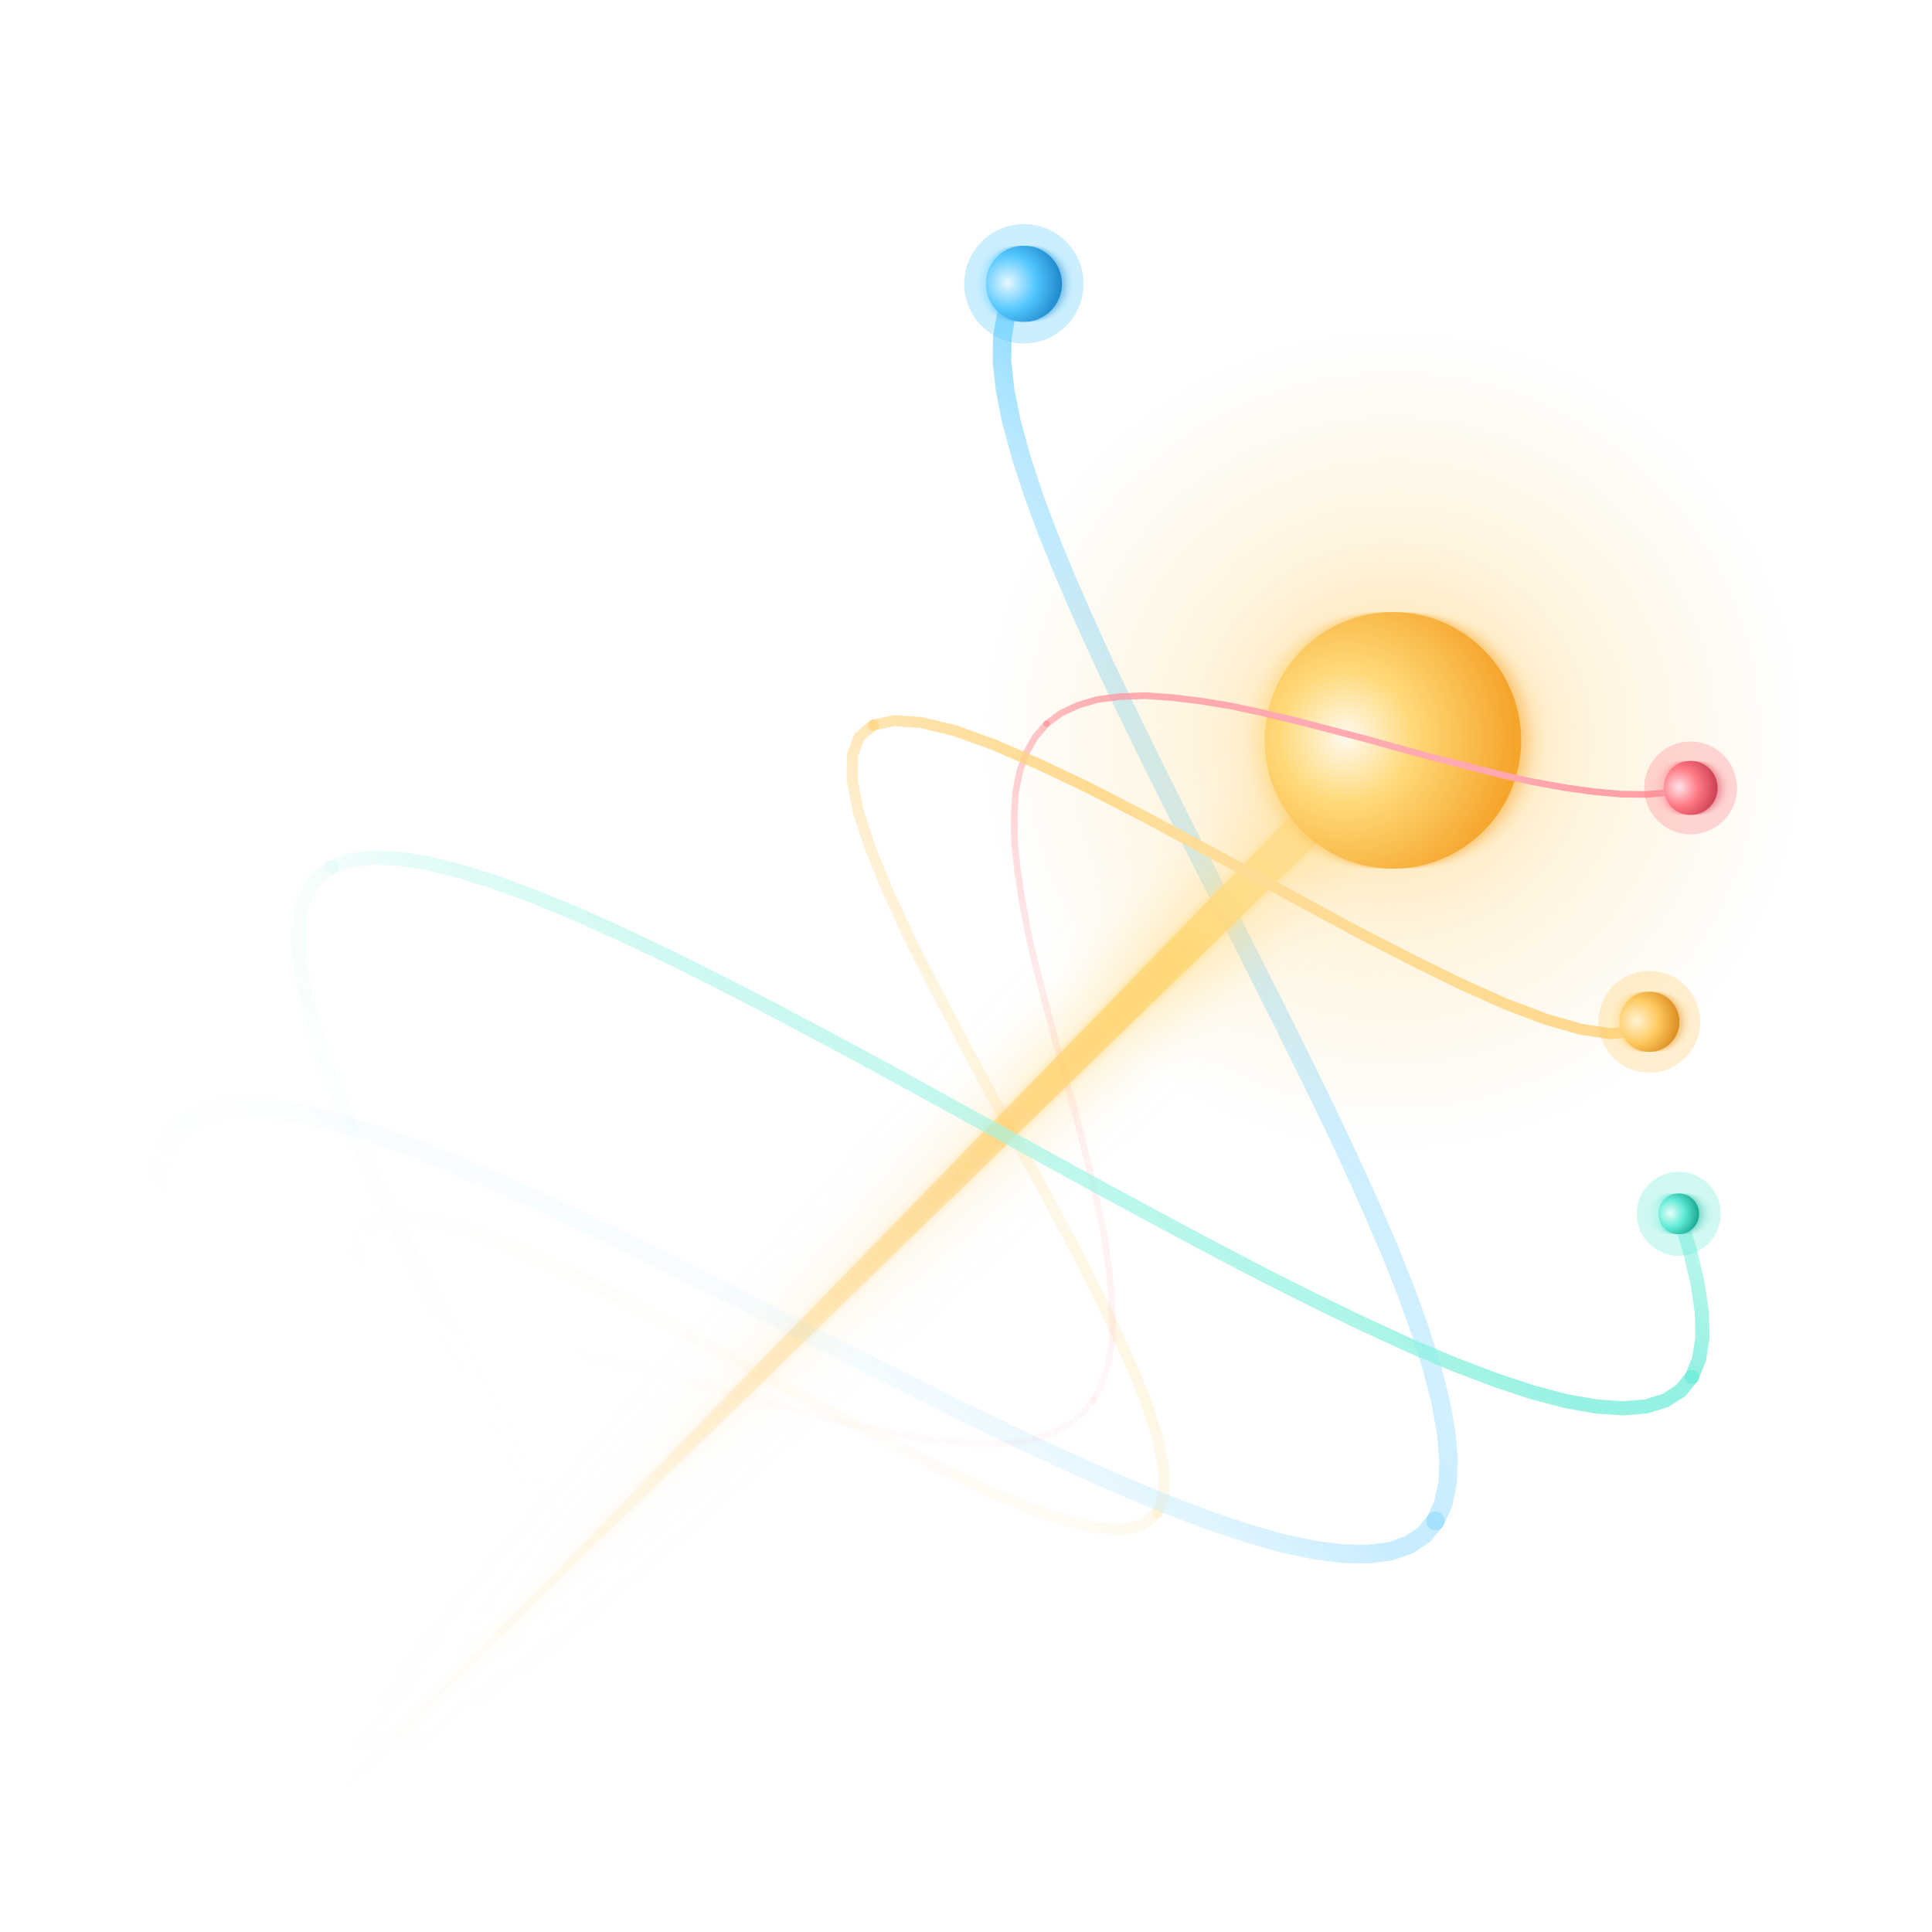
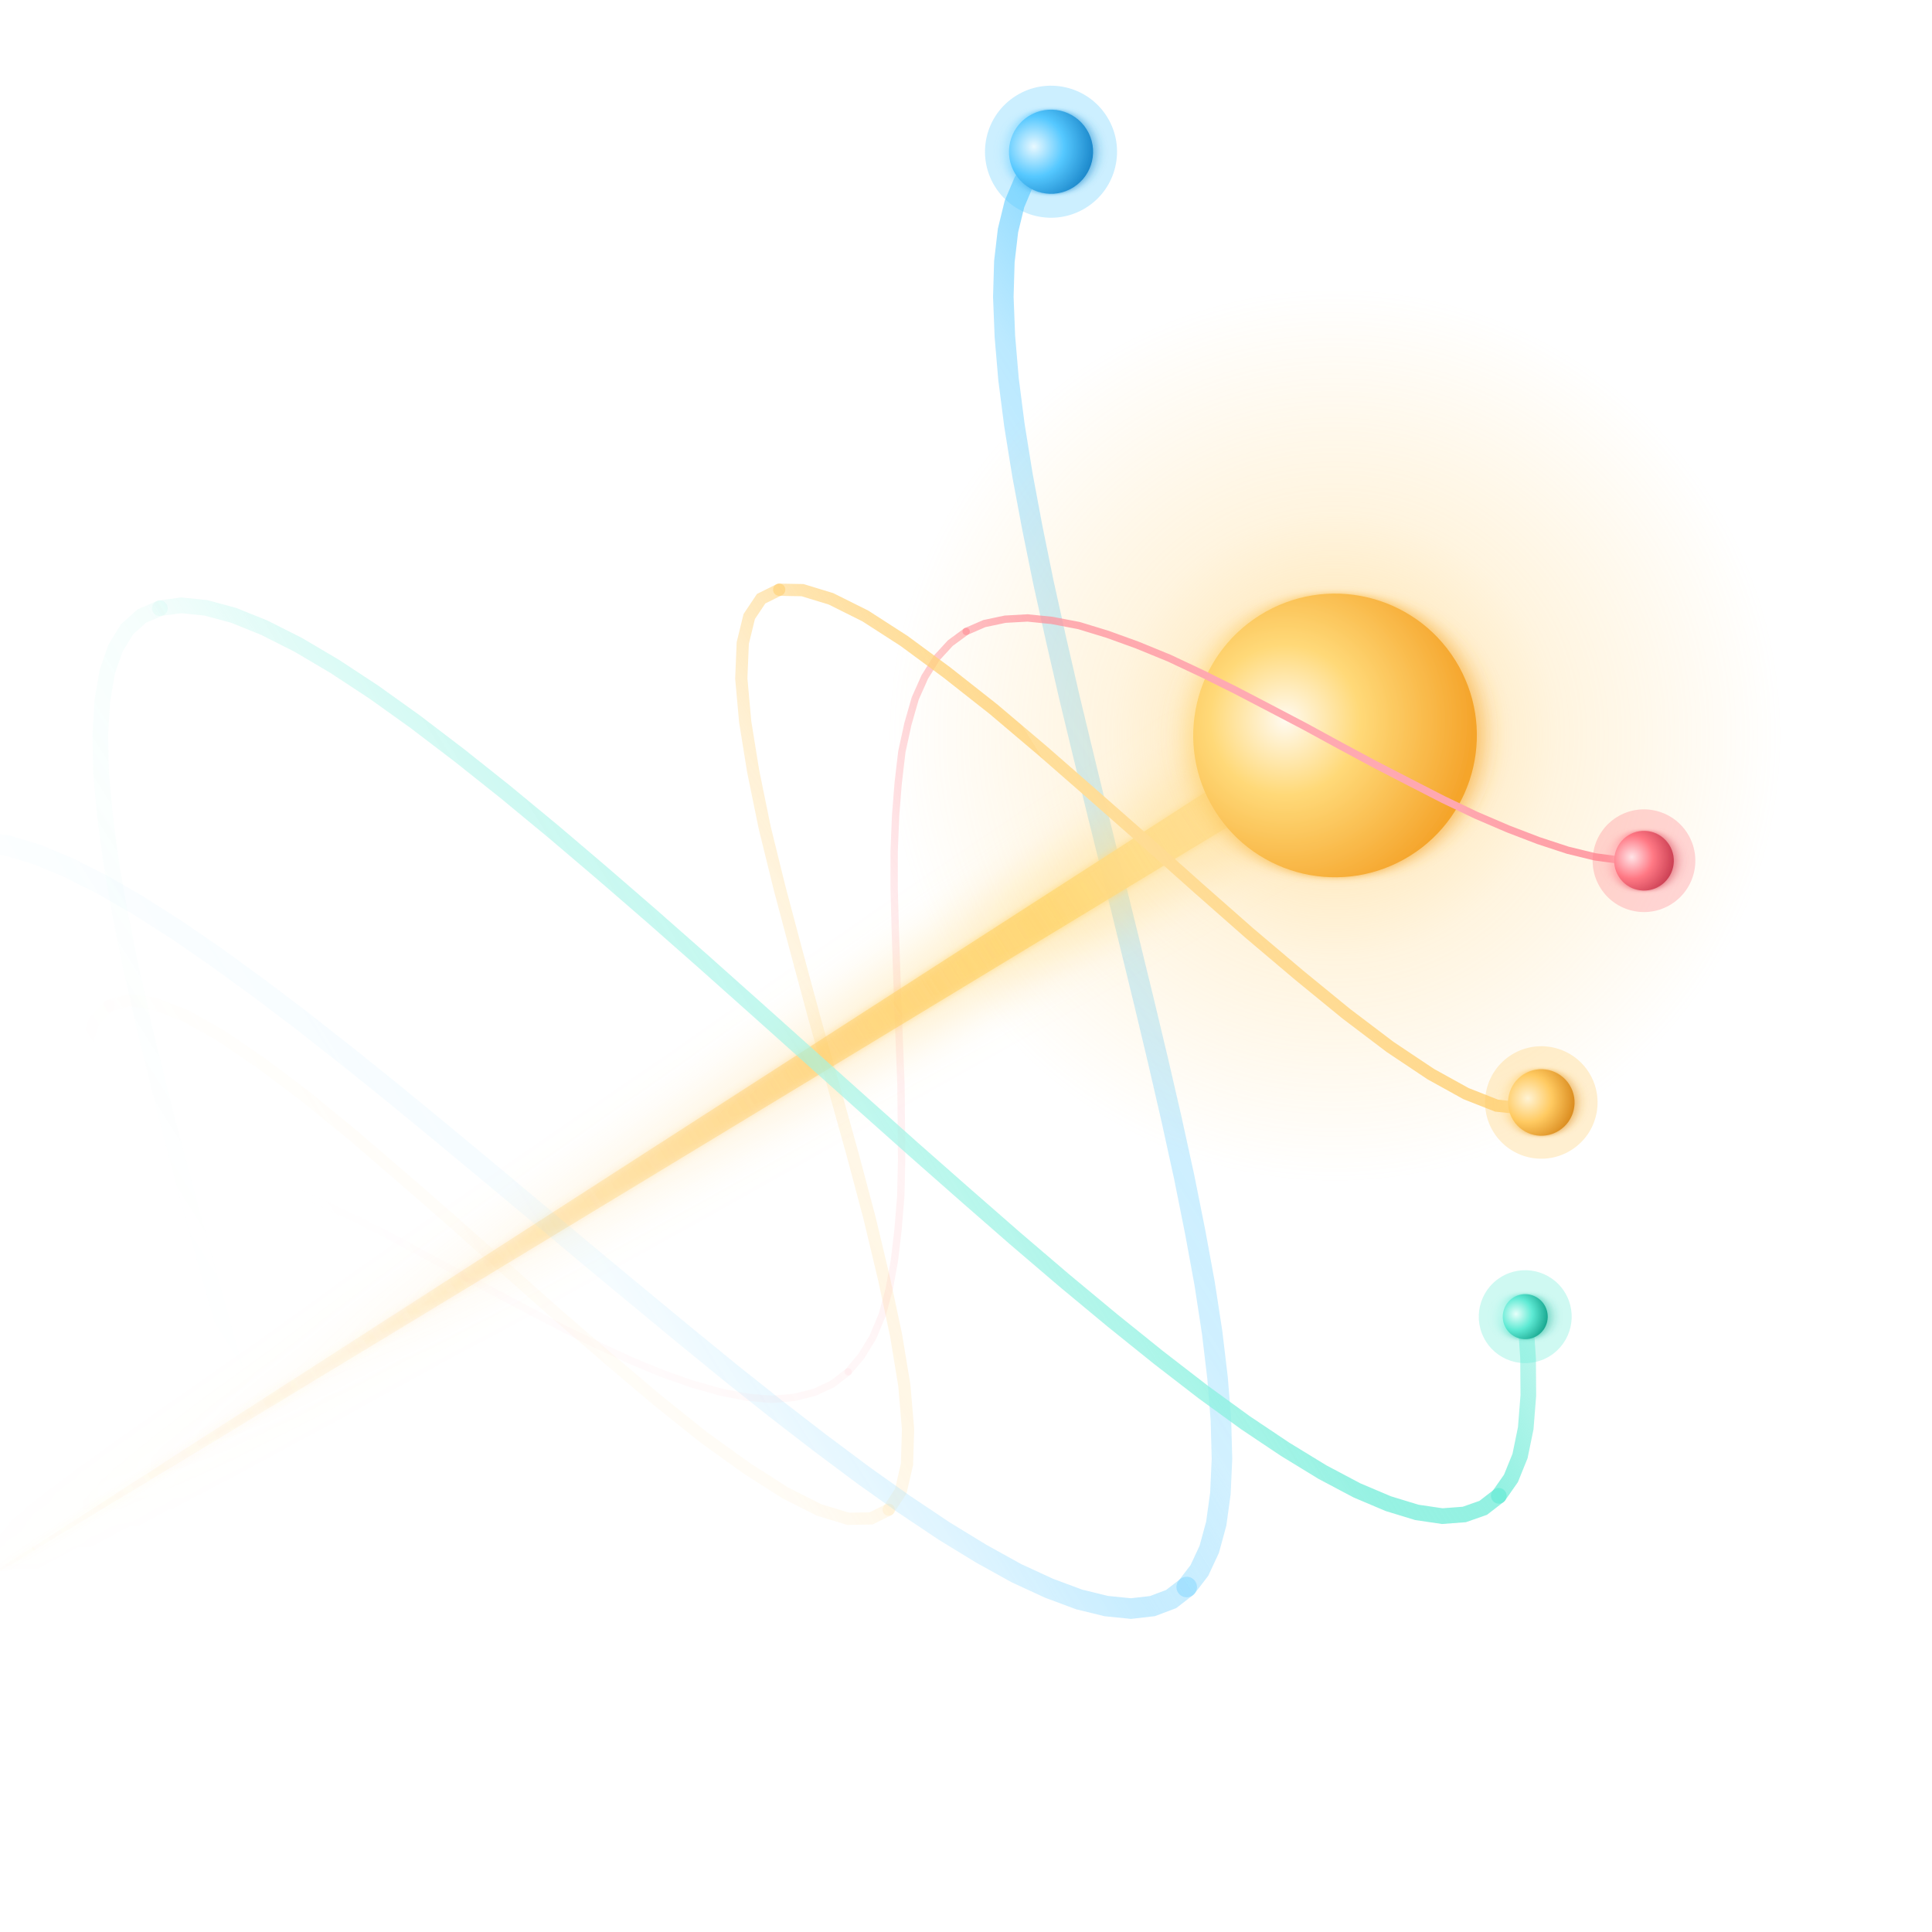
<svg xmlns="http://www.w3.org/2000/svg" width="512" height="512" aria-label="Commit Trail logo" viewBox="0 0 512 512">
  <defs>
    <linearGradient id="ts" x1="-340" x2="0" y1="0" y2="0" gradientUnits="userSpaceOnUse">
      <stop offset="0" stop-color="#ffca61" stop-opacity="0" />
      <stop offset=".3" stop-color="#ffca61" stop-opacity=".1" />
      <stop offset=".6" stop-color="#ffca61" stop-opacity=".4" />
      <stop offset=".8" stop-color="#ffd978" stop-opacity=".8" />
      <stop offset="1" stop-color="#fff1cc" />
    </linearGradient>
    <linearGradient id="gab" x1="-270" x2="14" y1="0" y2="0" gradientUnits="userSpaceOnUse">
      <stop offset="0" stop-color="#55c8ff" stop-opacity=".5" />
      <stop offset=".1" stop-color="#78d3ff" stop-opacity=".8" />
      <stop offset=".3" stop-color="#9cdfff" />
      <stop offset=".4" stop-color="#92dbff" stop-opacity=".9" />
      <stop offset=".5" stop-color="#60cbff" stop-opacity=".7" />
      <stop offset=".6" stop-color="#55c8ff" stop-opacity=".4" />
      <stop offset=".8" stop-color="#55c8ff" stop-opacity=".3" />
      <stop offset=".9" stop-color="#55c8ff" stop-opacity=".4" />
      <stop offset="1" stop-color="#55c8ff" stop-opacity=".7" />
    </linearGradient>
    <linearGradient id="gfb" x1="-270" x2="14" y1="0" y2="0" gradientUnits="userSpaceOnUse">
      <stop offset="0" stop-color="#fff" stop-opacity="0" />
      <stop offset=".3" stop-color="#fff" stop-opacity=".1" />
      <stop offset=".5" stop-color="#fff" stop-opacity=".5" />
      <stop offset=".8" stop-color="#fff" />
      <stop offset="1" stop-color="#fff" />
    </linearGradient>
    <linearGradient id="gaa" x1="-250" x2="-4" y1="0" y2="0" gradientUnits="userSpaceOnUse">
      <stop offset="0" stop-color="#ffca61" stop-opacity=".5" />
      <stop offset=".1" stop-color="#ffd37c" stop-opacity=".8" />
      <stop offset=".2" stop-color="#ffdd98" />
      <stop offset=".3" stop-color="#ffdb92" stop-opacity=".9" />
      <stop offset=".3" stop-color="#ffce6c" stop-opacity=".7" />
      <stop offset=".4" stop-color="#ffca61" stop-opacity=".5" />
      <stop offset=".5" stop-color="#ffca61" stop-opacity=".3" />
      <stop offset=".6" stop-color="#ffca61" stop-opacity=".4" />
      <stop offset=".7" stop-color="#ffca61" stop-opacity=".6" />
      <stop offset=".8" stop-color="#ffd786" stop-opacity=".9" />
      <stop offset=".8" stop-color="#ffde9a" />
      <stop offset=".9" stop-color="#ffd88a" stop-opacity=".9" />
      <stop offset="1" stop-color="#ffca61" stop-opacity=".7" />
    </linearGradient>
    <linearGradient id="gfa" x1="-250" x2="-4" y1="0" y2="0" gradientUnits="userSpaceOnUse">
      <stop offset="0" stop-color="#fff" stop-opacity="0" />
      <stop offset=".3" stop-color="#fff" stop-opacity=".1" />
      <stop offset=".5" stop-color="#fff" stop-opacity=".5" />
      <stop offset=".8" stop-color="#fff" />
      <stop offset="1" stop-color="#fff" />
    </linearGradient>
    <linearGradient id="gac" x1="-230" x2="40" y1="0" y2="0" gradientUnits="userSpaceOnUse">
      <stop offset="0" stop-color="#ffa3ac" stop-opacity=".9" />
      <stop offset=".1" stop-color="#ffadb4" />
      <stop offset=".2" stop-color="#ff949e" stop-opacity=".8" />
      <stop offset=".3" stop-color="#ff7884" stop-opacity=".6" />
      <stop offset=".4" stop-color="#ff7884" stop-opacity=".3" />
      <stop offset=".5" stop-color="#ff7884" stop-opacity=".3" />
      <stop offset=".6" stop-color="#ff7884" stop-opacity=".5" />
      <stop offset=".7" stop-color="#ff8b96" stop-opacity=".8" />
      <stop offset=".8" stop-color="#ffaab2" />
      <stop offset=".9" stop-color="#ffa8b0" />
      <stop offset="1" stop-color="#ff8893" stop-opacity=".8" />
    </linearGradient>
    <linearGradient id="gfc" x1="-230" x2="40" y1="0" y2="0" gradientUnits="userSpaceOnUse">
      <stop offset="0" stop-color="#fff" stop-opacity="0" />
      <stop offset=".3" stop-color="#fff" stop-opacity=".1" />
      <stop offset=".5" stop-color="#fff" stop-opacity=".5" />
      <stop offset=".8" stop-color="#fff" />
      <stop offset="1" stop-color="#fff" />
    </linearGradient>
    <linearGradient id="gam" x1="-262" x2="-30" y1="0" y2="0" gradientUnits="userSpaceOnUse">
      <stop offset="0" stop-color="#5eead4" stop-opacity=".3" />
      <stop offset=".1" stop-color="#5eead4" stop-opacity=".4" />
      <stop offset=".3" stop-color="#5eead4" stop-opacity=".6" />
      <stop offset=".4" stop-color="#8af0e0" stop-opacity=".9" />
      <stop offset=".6" stop-color="#a1f4e6" />
      <stop offset=".7" stop-color="#93f2e2" stop-opacity=".9" />
      <stop offset=".9" stop-color="#67ebd6" stop-opacity=".7" />
      <stop offset="1" stop-color="#5eead4" stop-opacity=".4" />
    </linearGradient>
    <linearGradient id="gfm" x1="-262" x2="-30" y1="0" y2="0" gradientUnits="userSpaceOnUse">
      <stop offset="0" stop-color="#fff" stop-opacity="0" />
      <stop offset=".3" stop-color="#fff" stop-opacity=".1" />
      <stop offset=".5" stop-color="#fff" stop-opacity=".5" />
      <stop offset=".8" stop-color="#fff" />
      <stop offset="1" stop-color="#fff" />
    </linearGradient>
    <radialGradient id="sun" cx="38%" cy="36%" r="66%">
      <stop offset="0" stop-color="#fffaf0" />
      <stop offset=".4" stop-color="#ffd978" />
      <stop offset="1" stop-color="#f5a52c" />
    </radialGradient>
    <radialGradient id="sg">
      <stop offset="0" stop-color="#ffca61" stop-opacity=".6" />
      <stop offset=".5" stop-color="#ffca61" stop-opacity=".2" />
      <stop offset="1" stop-color="#ffca61" stop-opacity="0" />
    </radialGradient>
    <radialGradient id="db" cx="36%" cy="34%" r="72%">
      <stop offset="0" stop-color="#e8f8ff" />
      <stop offset=".5" stop-color="#55c8ff" />
      <stop offset="1" stop-color="#1b86c9" />
    </radialGradient>
    <radialGradient id="da" cx="36%" cy="34%" r="72%">
      <stop offset="0" stop-color="#fff3d4" />
      <stop offset=".5" stop-color="#ffca61" />
      <stop offset="1" stop-color="#d98a1e" />
    </radialGradient>
    <radialGradient id="dc" cx="36%" cy="34%" r="72%">
      <stop offset="0" stop-color="#ffe4e7" />
      <stop offset=".5" stop-color="#ff7884" />
      <stop offset="1" stop-color="#c93e52" />
    </radialGradient>
    <radialGradient id="dm" cx="36%" cy="34%" r="72%">
      <stop offset="0" stop-color="#e6fffa" />
      <stop offset=".5" stop-color="#5eead4" />
      <stop offset="1" stop-color="#17a58e" />
    </radialGradient>
    <mask id="mkb" width="324" height="304" x="-290" y="-152" maskUnits="userSpaceOnUse">
      <path fill="url(#gfb)" d="M-270-144H14v288h-284z" />
    </mask>
    <mask id="mka" width="286" height="212" x="-270" y="-106" maskUnits="userSpaceOnUse">
      <path fill="url(#gfa)" d="M-250-98H-4V98h-246z" />
    </mask>
    <mask id="mkc" width="310" height="156" x="-250" y="-78" maskUnits="userSpaceOnUse">
      <path fill="url(#gfc)" d="M-230-70H40V70h-270z" />
    </mask>
    <mask id="mkm" width="272" height="340" x="-282" y="-170" maskUnits="userSpaceOnUse">
      <path fill="url(#gfm)" d="M-262-162h232v324h-232z" />
    </mask>
    <filter id="glow" width="200%" height="200%" x="-50%" y="-50%">
      <feGaussianBlur result="b" stdDeviation="2.2" />
      <feMerge>
        <feMergeNode in="b" />
        <feMergeNode in="SourceGraphic" />
      </feMerge>
    </filter>
    <filter id="soft" width="200%" height="200%" x="-50%" y="-50%">
      <feGaussianBlur result="b" stdDeviation="1" />
      <feMerge>
        <feMergeNode in="b" />
        <feMergeNode in="SourceGraphic" />
      </feMerge>
    </filter>
    <filter id="haze" width="140%" height="700%" x="-20%" y="-300%">
      <feGaussianBlur stdDeviation="6" />
    </filter>
  </defs>
-   <g transform="translate(-10.6 -75.7) scale(1.172)">
-     <g fill="none" stroke-linecap="round" transform="translate(324 232) rotate(-45)">
-       <g mask="url(#mkb)">
-         <g>
-           <path stroke="url(#gab)" stroke-width="4.2" d="m-270-125.5 4-3.3 4-2.1 4-1 4 .1" />
-           <path stroke="url(#gab)" stroke-width="4.2" d="m-118 131.6 4-1.5 4-2.6 4-3.7 4-4.8 4-5.8 4-6.8 4-7.7 4-8.5 4-9.3 4-10.1 4-10.6 4-11.2 4-11.6 4-11.9 4-12.1 4-12.2 4-12.3 4-12.1 4-12 4-11.6 4-11.3 4-10.7 4-10.2 4-9.5 4-8.7 4-7.8 4-7 4-6 4-5 4-3.9 4-2.8 4-1.7 4-.6" />
-         </g>
-       </g>
-       <g mask="url(#mka)">
-         <g>
-           <path stroke="url(#gaa)" stroke-width="2.5" d="m-250-81.8 4-3.2 4.1-1" />
-           <path stroke="url(#gaa)" stroke-width="2.5" d="m-161.3 85.9 4.1-1.9 4-4 4-6 4.1-8 4-9.6 4-11 4.1-12.2 4-13 4-13.6 4-13.7 4.1-13.5 4-13 4-12.2 4.1-11 4-9.5 4-7.9 4.1-6 4-3.9 4-1.8 4.1.4" />
-         </g>
-       </g>
-       <g mask="url(#mkc)">
-         <g>
-           <path stroke="url(#gac)" stroke-width="1.5" d="m-153.4 57.6 4-1.3 4-2 4.1-2.9 4-3.7 4-4.4 4-5 4.1-5.5 4-6.1 4-6.5 4.1-6.7 4-7 4-7 4.1-7.1 4-6.9 4-6.8 4-6.4 4.1-6 4-5.4 4-5 4.1-4.2 4-3.6 4-2.7 4.1-2 4-1.1 4-.3" />
-         </g>
-       </g>
-       <g mask="url(#mkm)">
-         <g>
-           <path stroke="url(#gam)" stroke-width="3.2" d="m-262 0 4-13.8 4-13.7 4-13.4 4-13.1 4-12.6 4-12.1 4-11.4 4-10.7 4-9.8 4-8.8 4-7.9 4-6.7 4-5.6 4-4.5 4-3.2 4-2 4-.7 4 .6" />
-           <path stroke="url(#gam)" stroke-width="3.2" d="m-54 149.6 4-1.7 4-2.9 4-4.2 4-5.4 4-6.5 4-7.5" />
-         </g>
-       </g>
-       <path fill="url(#ts)" d="m-340 0 330-11v22Z" filter="url(#haze)" opacity=".5" />
-       <path fill="url(#ts)" d="M-340 0-8-4.5v9Z" filter="url(#soft)" />
-       <circle r="92" fill="url(#sg)" />
-       <circle r="29" fill="url(#sun)" filter="url(#glow)" />
-       <g mask="url(#mkb)">
-         <g>
-           <path stroke="url(#gab)" stroke-width="4.2" d="m-254-131.8 4 1.3 4 2.4 4 3.5 4 4.6 4 5.6 4 6.6 4 7.5 4 8.4 4 9.2 4 9.9 4 10.5 4 11.1 4 11.5 4 11.9 4 12.1 4 12.2 4 12.3 4 12.1 4 12 4 11.8 4 11.3 4 10.8 4 10.3 4 9.6 4 8.9 4 8 4 7.2 4 6.1 4 5.2 4 4.1 4 3.1 4 1.9 4 .8 4-.4" />
-         </g>
-       </g>
-       <circle cx="14" cy="-132" r="13.5" fill="#55c8ff" opacity=".3" />
-       <circle cx="14" cy="-132" r="8.6" fill="url(#db)" filter="url(#soft)" />
-       <g mask="url(#mka)">
-         <g>
-           <path stroke="url(#gaa)" stroke-width="2.5" d="m-241.9-86 4 1.2 4 3.3 4.1 5.4 4 7.3 4 9.1 4.1 10.6 4 11.8 4 12.8 4.1 13.5 4 13.7 4 13.6 4.1 13.2 4 12.5 4 11.4 4.1 10 4 8.4 4 6.6 4.1 4.7 4 2.4 4 .4" />
-           <path stroke="url(#gaa)" stroke-width="2.5" d="m-80.6-85.5 4 2.6 4 4.6 4.1 6.7 4 8.5 4 10.1 4.1 11.4 4 12.5 4 13.2 4.1 13.7 4 13.7 4 13.4 4.1 12.8 4 11.8 4 10.5 4.1 9.1 4 7.2 4 5.4 4.1 3.2 4 1.1" />
-         </g>
-       </g>
-       <circle cx="-4" cy="86" r="11.5" fill="#ffca61" opacity=".3" />
-       <circle cx="-4" cy="86" r="6.8" fill="url(#da)" filter="url(#soft)" />
-       <g mask="url(#mkc)">
-         <g>
-           <path stroke="url(#gac)" stroke-width="1.5" d="m-230-34.1 4 6 4.1 6.3 4 6.7 4 7 4 7 4.1 7.1 4 6.9 4 6.8 4.1 6.5 4 6.1 4 5.6 4.1 5.1 4 4.4 4 3.7 4 3 4.1 2.1 4 1.3 4 .5 4.1-.4" />
-           <path stroke="url(#gac)" stroke-width="1.5" d="m-52.7-58 4 .6 4.1 1.5 4 2.2 4 3.1 4.1 3.8 4 4.6 4 5.1 4.1 5.7 4 6.2 4 6.5 4 6.8 4.1 7 4 7.1 4 7 4.1 6.9 4 6.7 4 6.3 4.1 5.9 4 5.3 4 4.8 4 4.1 4.1 3.4 4 2.6" />
-         </g>
-       </g>
-       <circle cx="40" cy="55.2" r="10.5" fill="#ff7884" opacity=".3" />
-       <circle cx="40" cy="55.2" r="6.1" fill="url(#dc)" filter="url(#soft)" />
-       <g mask="url(#mkm)">
-         <g>
-           <path stroke="url(#gam)" stroke-width="3.2" d="m-190-149.4 4 1.8 4 3.1 4 4.3 4 5.5 4 6.6 4 7.7 4 8.7 4 9.7 4 10.6 4 11.3 4 12 4 12.6 4 13 4 13.4 4 13.7 4 13.8 4 13.8 4 13.7 4 13.4 4 13.2 4 12.7 4 12.1 4 11.5 4 10.8 4 9.9 4 8.9 4 8 4 6.9 4 5.7 4 4.6 4 3.4 4 2.1 4 .9 4-.4" />
-         </g>
-       </g>
-       <circle cx="-30" cy="121.4" r="9.5" fill="#5eead4" opacity=".3" />
-       <circle cx="-30" cy="121.4" r="4.6" fill="url(#dm)" filter="url(#soft)" />
-     </g>
+   <g fill="none" stroke-linecap="round" transform="translate(353.8 194.9) rotate(-32) scale(1.296)">
+     <g mask="url(#mkb)">
+       <g>
+         <path stroke="url(#gab)" stroke-width="4.2" d="m-270-125.5 4-3.3 4-2.1 4-1 4 .1" />
+         <path stroke="url(#gab)" stroke-width="4.2" d="m-118 131.6 4-1.5 4-2.6 4-3.7 4-4.8 4-5.8 4-6.8 4-7.7 4-8.5 4-9.3 4-10.1 4-10.6 4-11.2 4-11.6 4-11.9 4-12.1 4-12.2 4-12.3 4-12.1 4-12 4-11.6 4-11.3 4-10.7 4-10.2 4-9.5 4-8.7 4-7.8 4-7 4-6 4-5 4-3.9 4-2.8 4-1.7 4-.6" />
+       </g>
+     </g>
+     <g mask="url(#mka)">
+       <g>
+         <path stroke="url(#gaa)" stroke-width="2.5" d="m-250-81.8 4-3.2 4.1-1" />
+         <path stroke="url(#gaa)" stroke-width="2.5" d="m-161.3 85.9 4.1-1.9 4-4 4-6 4.1-8 4-9.6 4-11 4.1-12.2 4-13 4-13.6 4-13.7 4.1-13.5 4-13 4-12.2 4.1-11 4-9.5 4-7.9 4.1-6 4-3.9 4-1.8 4.1.4" />
+       </g>
+     </g>
+     <g mask="url(#mkc)">
+       <g>
+         <path stroke="url(#gac)" stroke-width="1.5" d="m-153.4 57.6 4-1.3 4-2 4.1-2.9 4-3.7 4-4.4 4-5 4.1-5.5 4-6.1 4-6.5 4.1-6.7 4-7 4-7 4.1-7.1 4-6.9 4-6.8 4-6.4 4.1-6 4-5.4 4-5 4.1-4.2 4-3.6 4-2.7 4.1-2 4-1.1 4-.3" />
+       </g>
+     </g>
+     <g mask="url(#mkm)">
+       <g>
+         <path stroke="url(#gam)" stroke-width="3.2" d="m-262 0 4-13.8 4-13.7 4-13.4 4-13.1 4-12.6 4-12.1 4-11.4 4-10.7 4-9.8 4-8.8 4-7.9 4-6.7 4-5.6 4-4.5 4-3.2 4-2 4-.7 4 .6" />
+         <path stroke="url(#gam)" stroke-width="3.2" d="m-54 149.6 4-1.7 4-2.9 4-4.2 4-5.4 4-6.5 4-7.5" />
+       </g>
+     </g>
+     <path fill="url(#ts)" d="m-340 0 330-11v22Z" filter="url(#haze)" opacity=".5" />
+     <path fill="url(#ts)" d="M-340 0-8-4.5v9Z" filter="url(#soft)" />
+     <circle r="92" fill="url(#sg)" />
+     <circle r="29" fill="url(#sun)" filter="url(#glow)" />
+     <g mask="url(#mkb)">
+       <g>
+         <path stroke="url(#gab)" stroke-width="4.2" d="m-254-131.8 4 1.3 4 2.4 4 3.5 4 4.6 4 5.6 4 6.6 4 7.5 4 8.4 4 9.2 4 9.9 4 10.5 4 11.1 4 11.5 4 11.9 4 12.1 4 12.2 4 12.3 4 12.1 4 12 4 11.8 4 11.3 4 10.8 4 10.3 4 9.6 4 8.9 4 8 4 7.2 4 6.1 4 5.2 4 4.1 4 3.1 4 1.9 4 .8 4-.4" />
+       </g>
+     </g>
+     <circle cx="14" cy="-132" r="13.5" fill="#55c8ff" opacity=".3" />
+     <circle cx="14" cy="-132" r="8.6" fill="url(#db)" filter="url(#soft)" />
+     <g mask="url(#mka)">
+       <g>
+         <path stroke="url(#gaa)" stroke-width="2.5" d="m-241.9-86 4 1.2 4 3.3 4.1 5.4 4 7.3 4 9.1 4.1 10.6 4 11.8 4 12.8 4.1 13.5 4 13.7 4 13.6 4.1 13.2 4 12.5 4 11.4 4.1 10 4 8.4 4 6.6 4.1 4.7 4 2.4 4 .4" />
+         <path stroke="url(#gaa)" stroke-width="2.5" d="m-80.6-85.5 4 2.6 4 4.6 4.1 6.7 4 8.5 4 10.1 4.1 11.4 4 12.5 4 13.2 4.1 13.7 4 13.7 4 13.4 4.1 12.8 4 11.8 4 10.5 4.1 9.1 4 7.2 4 5.4 4.1 3.2 4 1.1" />
+       </g>
+     </g>
+     <circle cx="-4" cy="86" r="11.5" fill="#ffca61" opacity=".3" />
+     <circle cx="-4" cy="86" r="6.8" fill="url(#da)" filter="url(#soft)" />
+     <g mask="url(#mkc)">
+       <g>
+         <path stroke="url(#gac)" stroke-width="1.5" d="m-230-34.1 4 6 4.1 6.3 4 6.7 4 7 4 7 4.1 7.1 4 6.9 4 6.8 4.1 6.5 4 6.1 4 5.6 4.1 5.1 4 4.4 4 3.7 4 3 4.1 2.1 4 1.3 4 .5 4.1-.4" />
+         <path stroke="url(#gac)" stroke-width="1.5" d="m-52.7-58 4 .6 4.1 1.5 4 2.2 4 3.1 4.1 3.8 4 4.6 4 5.1 4.1 5.7 4 6.2 4 6.5 4 6.8 4.1 7 4 7.1 4 7 4.1 6.9 4 6.7 4 6.3 4.1 5.9 4 5.3 4 4.8 4 4.1 4.1 3.4 4 2.6" />
+       </g>
+     </g>
+     <circle cx="40" cy="55.2" r="10.5" fill="#ff7884" opacity=".3" />
+     <circle cx="40" cy="55.2" r="6.1" fill="url(#dc)" filter="url(#soft)" />
+     <g mask="url(#mkm)">
+       <g>
+         <path stroke="url(#gam)" stroke-width="3.2" d="m-190-149.4 4 1.8 4 3.1 4 4.3 4 5.5 4 6.6 4 7.7 4 8.7 4 9.7 4 10.6 4 11.3 4 12 4 12.6 4 13 4 13.4 4 13.7 4 13.8 4 13.8 4 13.7 4 13.4 4 13.2 4 12.7 4 12.1 4 11.5 4 10.8 4 9.9 4 8.9 4 8 4 6.9 4 5.7 4 4.6 4 3.4 4 2.1 4 .9 4-.4" />
+       </g>
+     </g>
+     <circle cx="-30" cy="121.4" r="9.5" fill="#5eead4" opacity=".3" />
+     <circle cx="-30" cy="121.4" r="4.6" fill="url(#dm)" filter="url(#soft)" />
  </g>
</svg>
